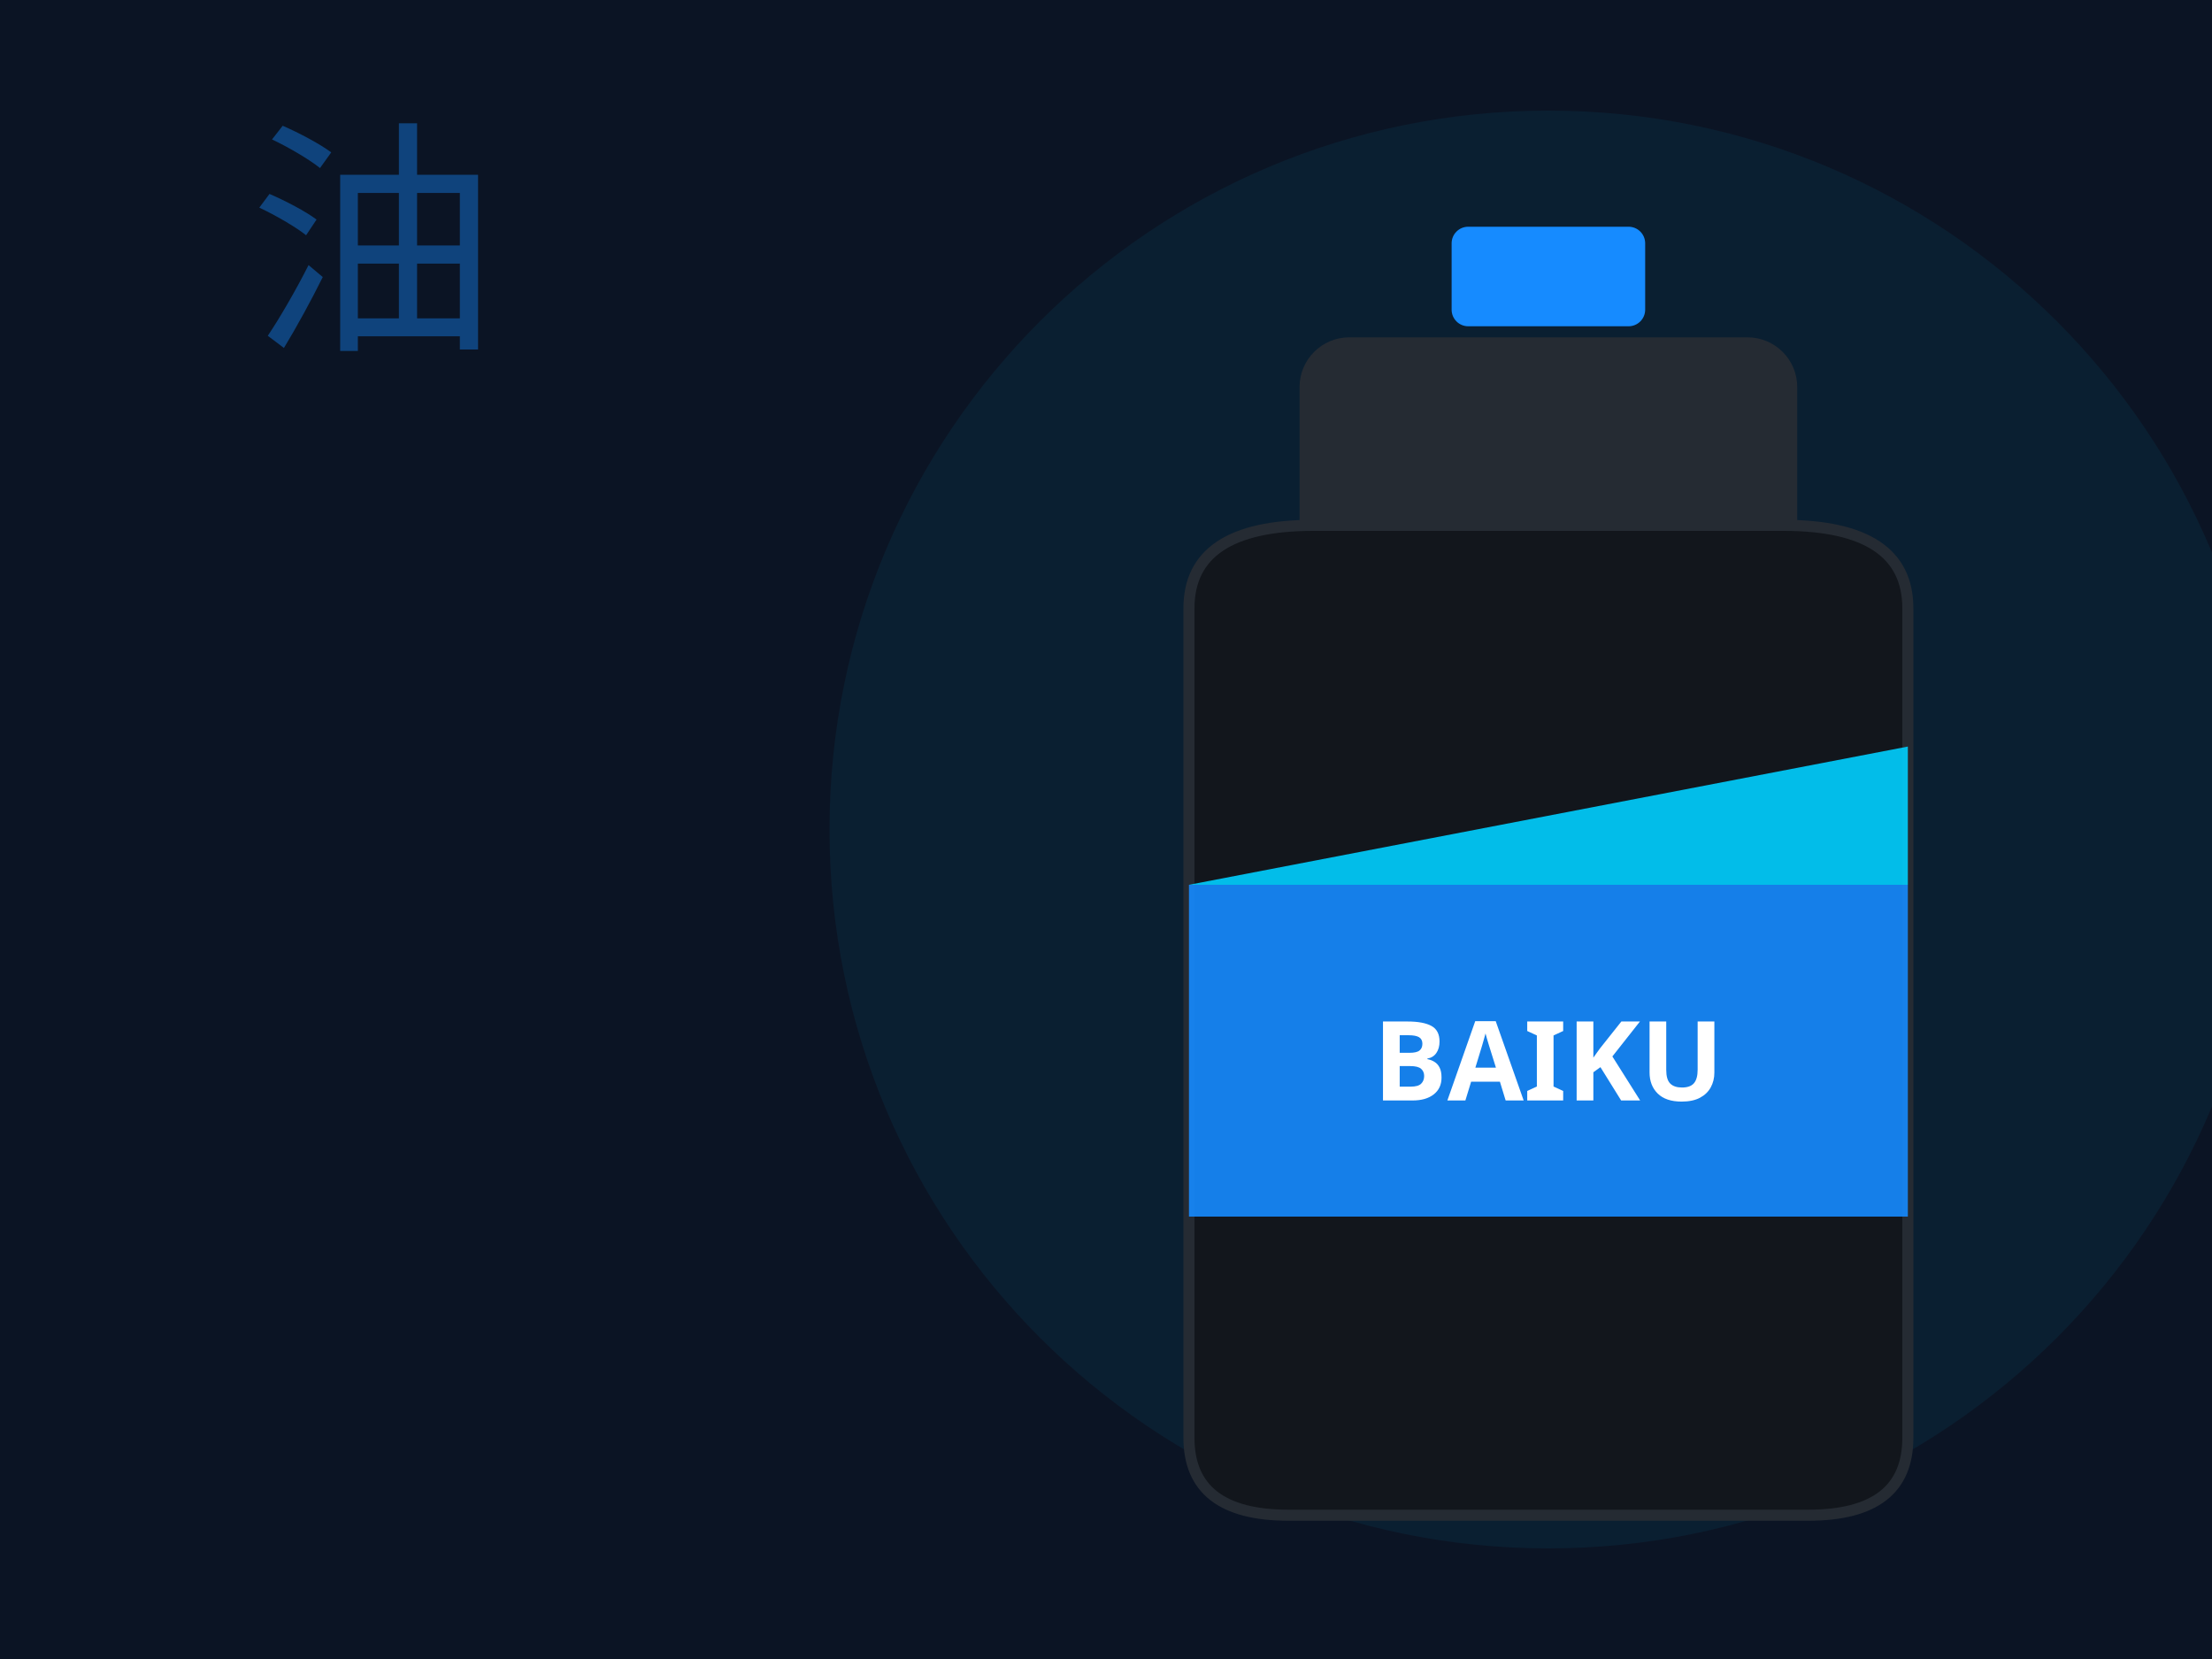
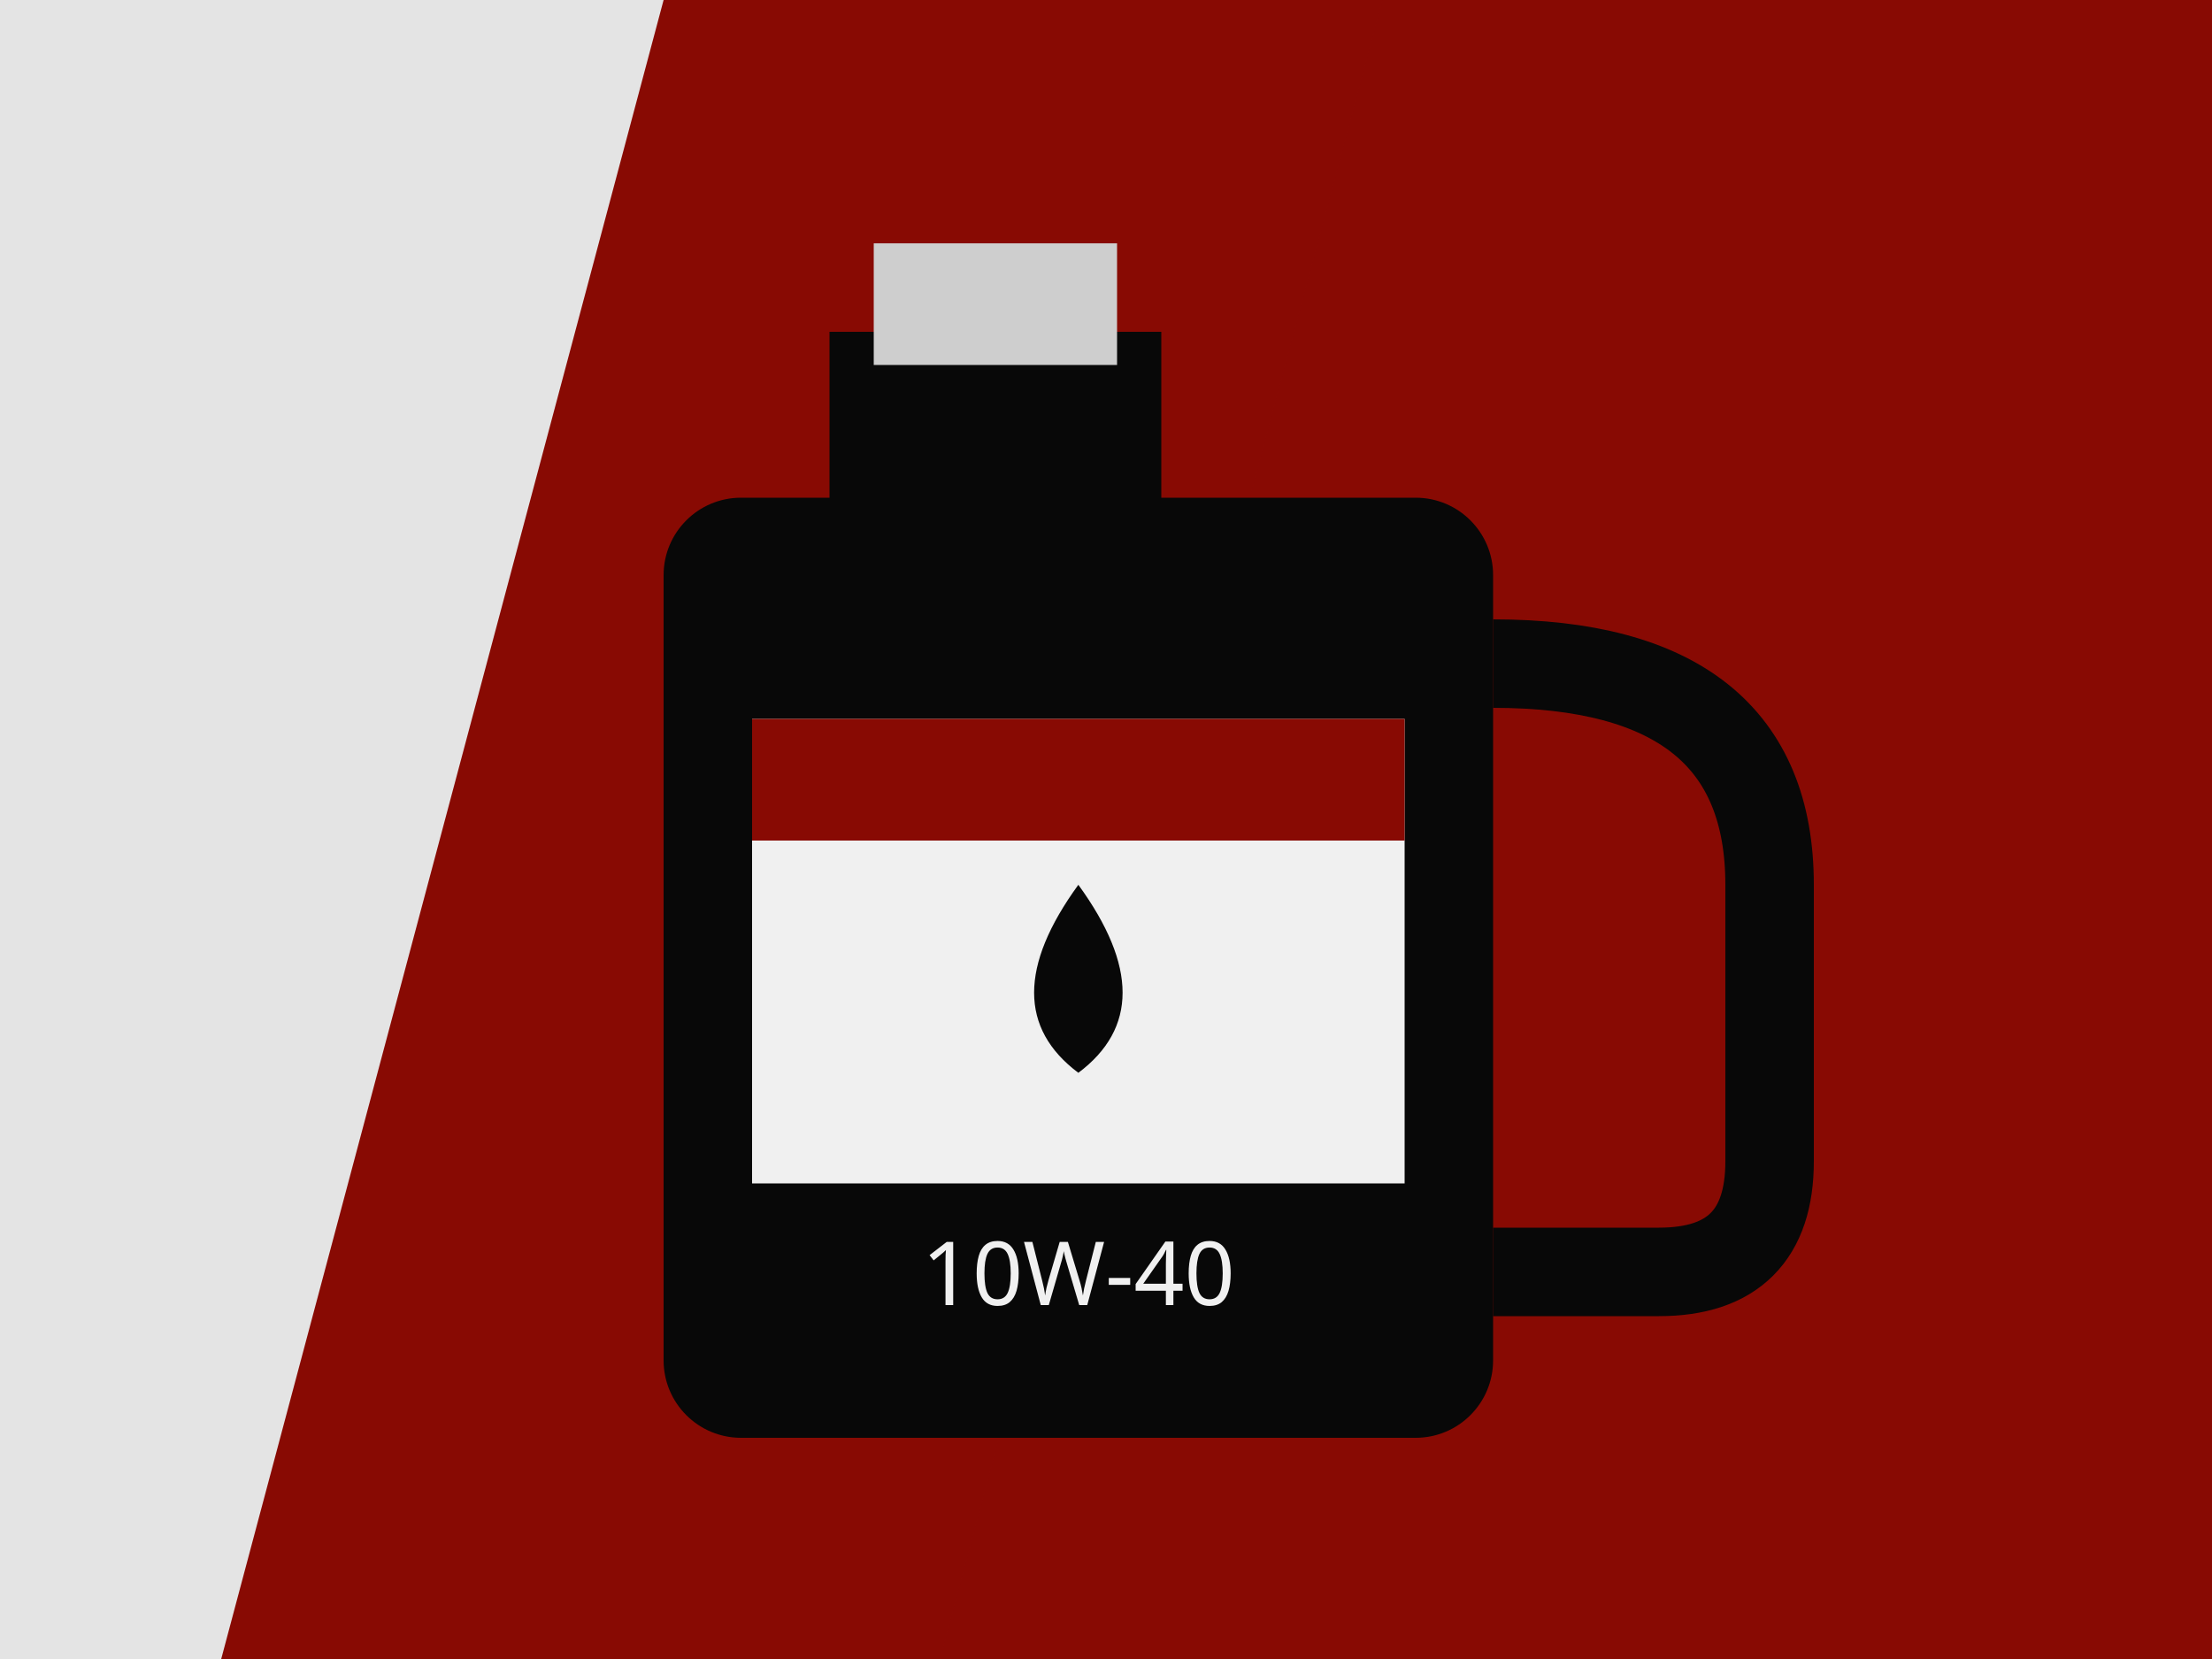
- <svg xmlns="http://www.w3.org/2000/svg" viewBox="0 0 800 600" preserveAspectRatio="xMidYMid slice">
-   <rect width="800" height="600" fill="#0b1424" />
-   <circle cx="560" cy="300" r="260" fill="#00cfff" fill-opacity="0.06" />
-   <path d="M470 190h180v-50a18 18 0 0 0-18-18H488a18 18 0 0 0-18 18z" fill="#252b33" />
-   <rect x="525" y="82" width="70" height="36" rx="6" fill="#168bff" />
-   <path d="M430 220q0-30 45-30h170q45 0 45 30v300q0 28-36 28H466q-36 0-36-28z" fill="#12161c" stroke="#252b33" stroke-width="4" />
-   <rect x="430" y="320" width="260" height="120" fill="#168bff" fill-opacity="0.9" />
-   <path d="M430 320l260-50v50z" fill="#00cfff" fill-opacity="0.9" />
-   <text x="560" y="398" fill="#fff" font-size="40" font-weight="700" font-family="sans-serif" text-anchor="middle">BAIKU</text>
-   <text x="90" y="120" fill="#168bff" fill-opacity="0.4" font-size="90" font-family="'Noto Sans JP','Yu Gothic',Meiryo,sans-serif">油</text>
+ <svg xmlns="http://www.w3.org/2000/svg" viewBox="0 0 400 300" role="img">
+   <rect width="400" height="300" fill="#E4E4E4" />
+   <polygon points="120,0 400,0 400,300 40,300" fill="#880A03" />
+   <polygon points="250,0 400,0 400,300 170,300" fill="#880A03" opacity=".9" />
+   <rect x="120" y="90" width="150" height="170" rx="14" fill="#080808" />
+   <rect x="150" y="60" width="60" height="36" fill="#080808" />
+   <rect x="158" y="44" width="44" height="22" fill="#CECECE" />
+   <path d="M270 120 q50 0 50 40 v50 q0 20 -20 20 h-30" fill="none" stroke="#080808" stroke-width="16" />
+   <rect x="136" y="130" width="118" height="84" fill="#F0F0F0" />
+   <rect x="136" y="130" width="118" height="22" fill="#880A03" />
+   <path d="M195 160 q-16 22 0 34 q16 -12 0 -34z" fill="#080808" />
+   <text x="195" y="236" text-anchor="middle" font-family="Anton,Impact,sans-serif" font-size="16" fill="#F0F0F0">10W-40</text>
</svg>
